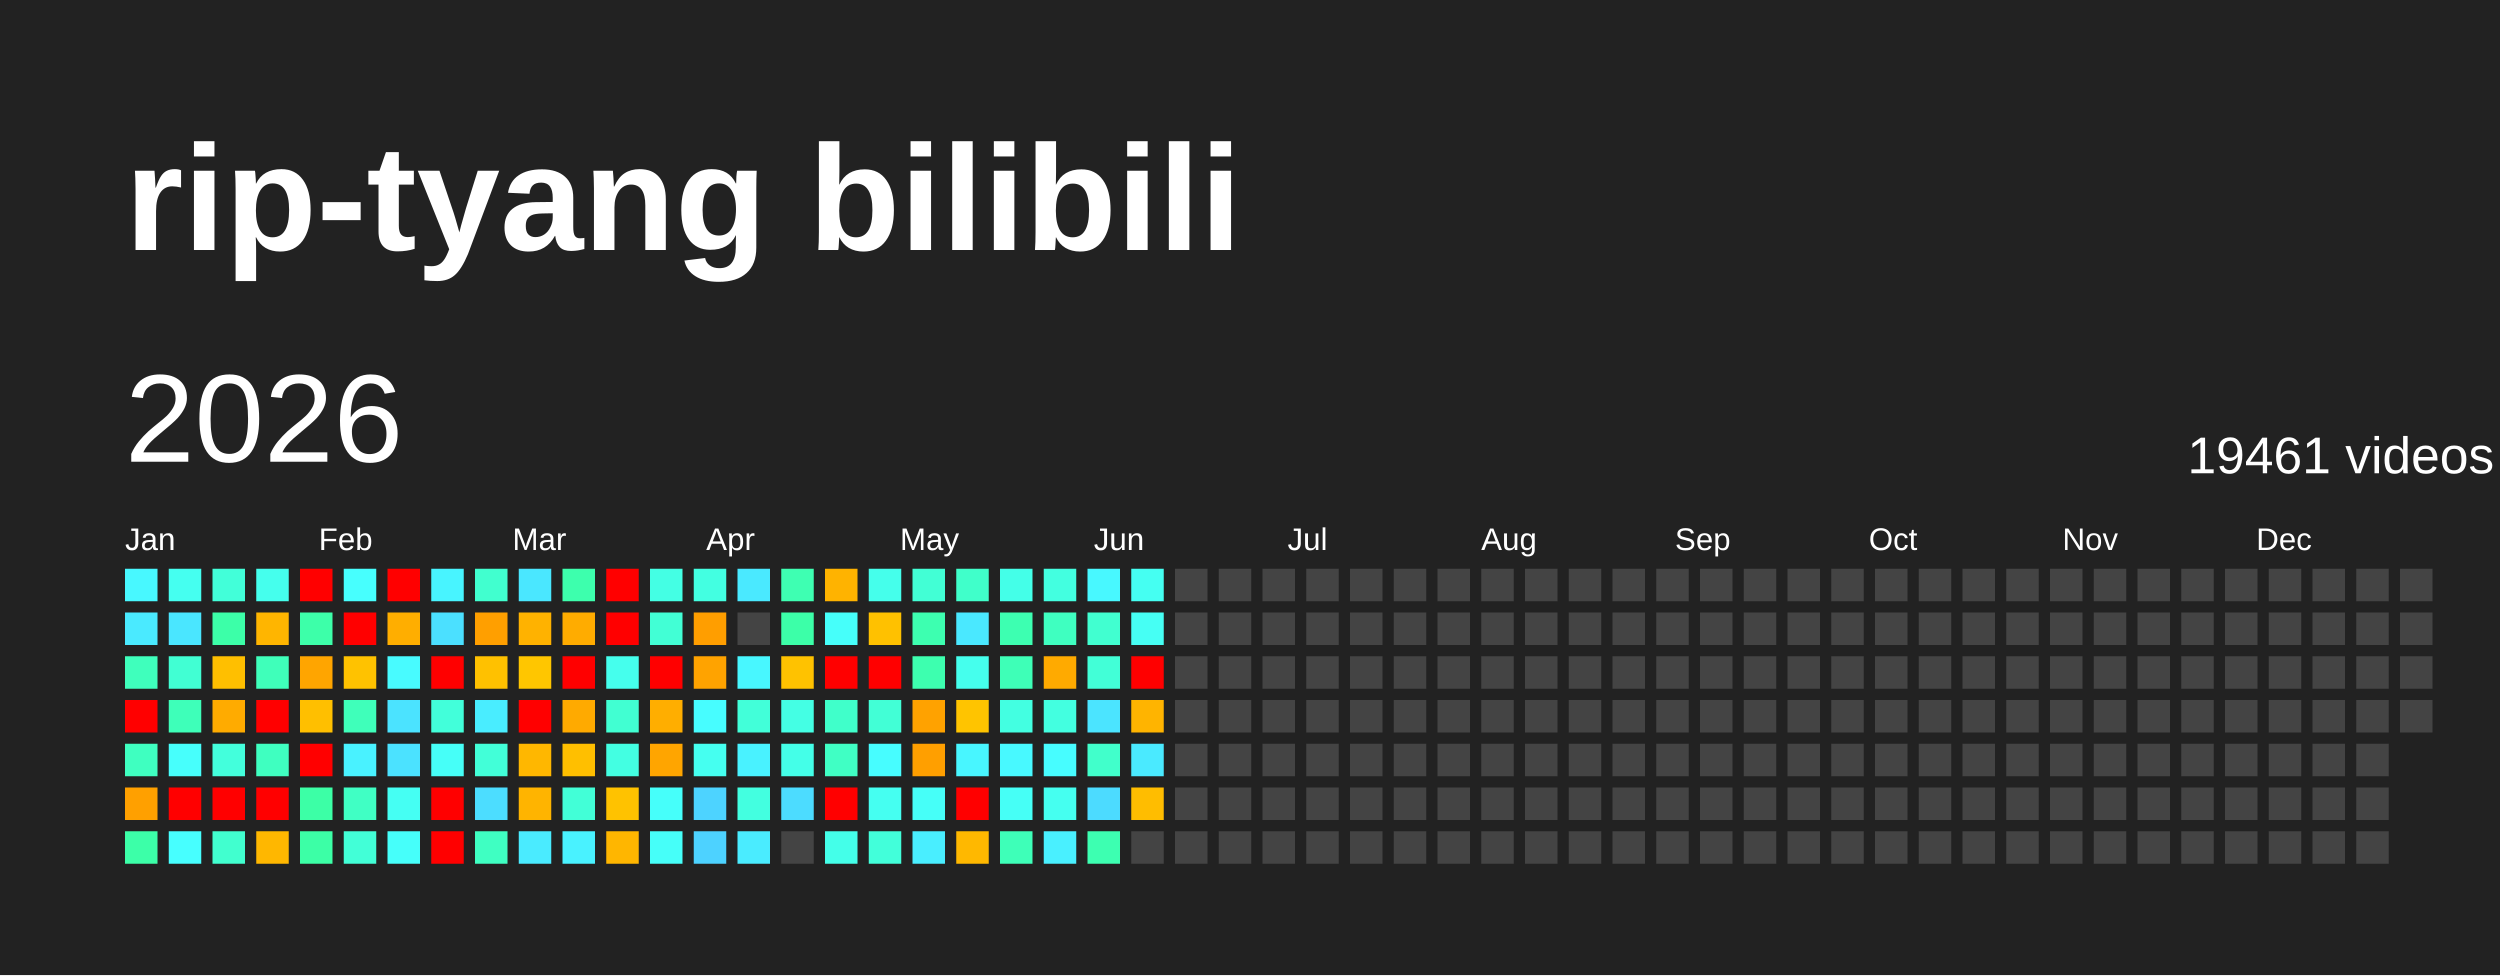
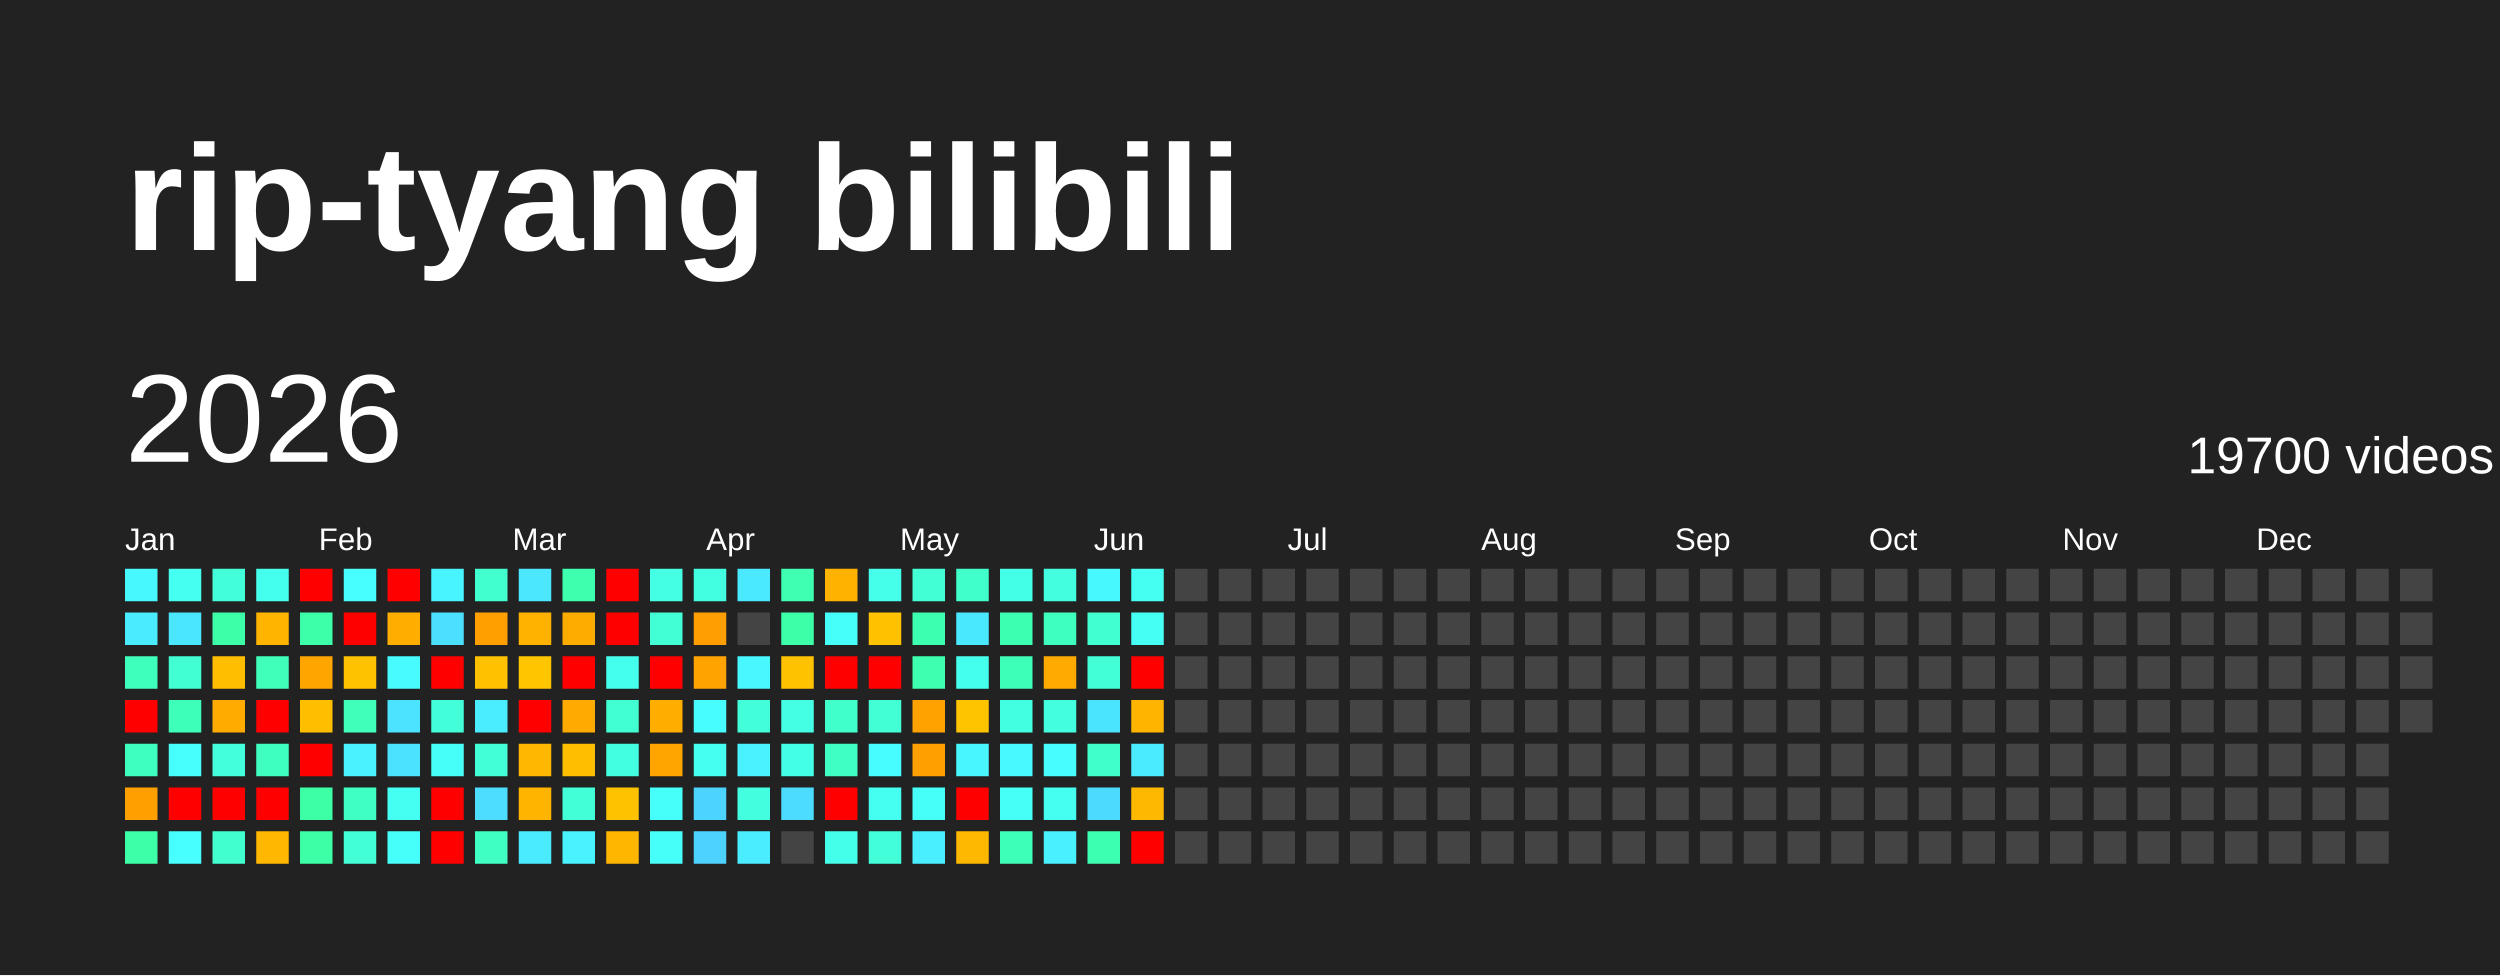
<svg xmlns="http://www.w3.org/2000/svg" baseProfile="full" height="78mm" version="1.1" viewBox="0,0,200,78" width="200mm">
  <defs />
  <rect fill="#222222" height="78" width="200" x="0" y="0" />
  <text fill="#FFFFFF" style="font-size:12px; font-family:Arial; font-weight:bold;" x="10" y="20">rip-tyang bilibili</text>
  <text dominant-baseline="hanging" fill="#FFFFFF" style="font-size:10.0px; font-family:Arial;" x="10" y="30">2026</text>
-   <text dominant-baseline="hanging" fill="#FFFFFF" style="font-size:4.125px; font-family:Arial;" x="175" y="35">19461 videos</text>
+   <text dominant-baseline="hanging" fill="#FFFFFF" style="font-size:4.125px; font-family:Arial;" x="175" y="35">19700 videos</text>
  <text fill="#FFFFFF" style="font-size:2.5px; font-family:Arial" x="10.0" y="44">Jan</text>
  <text fill="#FFFFFF" style="font-size:2.5px; font-family:Arial" x="25.5" y="44">Feb</text>
  <text fill="#FFFFFF" style="font-size:2.5px; font-family:Arial" x="41.0" y="44">Mar</text>
  <text fill="#FFFFFF" style="font-size:2.5px; font-family:Arial" x="56.5" y="44">Apr</text>
  <text fill="#FFFFFF" style="font-size:2.5px; font-family:Arial" x="72.0" y="44">May</text>
  <text fill="#FFFFFF" style="font-size:2.5px; font-family:Arial" x="87.5" y="44">Jun</text>
  <text fill="#FFFFFF" style="font-size:2.5px; font-family:Arial" x="103.0" y="44">Jul</text>
  <text fill="#FFFFFF" style="font-size:2.5px; font-family:Arial" x="118.5" y="44">Aug</text>
  <text fill="#FFFFFF" style="font-size:2.5px; font-family:Arial" x="134.0" y="44">Sep</text>
  <text fill="#FFFFFF" style="font-size:2.5px; font-family:Arial" x="149.5" y="44">Oct</text>
  <text fill="#FFFFFF" style="font-size:2.5px; font-family:Arial" x="165.0" y="44">Nov</text>
  <text fill="#FFFFFF" style="font-size:2.5px; font-family:Arial" x="180.5" y="44">Dec</text>
  <rect fill="#48f8ff" height="2.6" width="2.6" x="10.0" y="45.5" />
  <rect fill="#4aeaff" height="2.6" width="2.6" x="10.0" y="49.0" />
  <rect fill="#3fffbc" height="2.6" width="2.6" x="10.0" y="52.5" />
  <rect fill="red" height="2.6" width="2.6" x="10.0" y="56.0" />
  <rect fill="#3fffc0" height="2.6" width="2.6" x="10.0" y="59.5" />
  <rect fill="#ffa000" height="2.6" width="2.6" x="10.0" y="63.0" />
  <rect fill="#3cffa8" height="2.6" width="2.6" x="10.0" y="66.5" />
  <rect fill="#45fff0" height="2.6" width="2.6" x="13.5" y="45.5" />
  <rect fill="#4ae6ff" height="2.6" width="2.6" x="13.5" y="49.0" />
  <rect fill="#41ffd3" height="2.6" width="2.6" x="13.5" y="52.5" />
  <rect fill="#3effb9" height="2.6" width="2.6" x="13.5" y="56.0" />
  <rect fill="#47fffc" height="2.6" width="2.6" x="13.5" y="59.5" />
  <rect fill="red" height="2.6" width="2.6" x="13.5" y="63.0" />
  <rect fill="#47ffff" height="2.6" width="2.6" x="13.5" y="66.5" />
  <rect fill="#42ffd9" height="2.6" width="2.6" x="17.0" y="45.5" />
  <rect fill="#3cffa8" height="2.6" width="2.6" x="17.0" y="49.0" />
  <rect fill="#ffbf00" height="2.6" width="2.6" x="17.0" y="52.5" />
  <rect fill="#ffab00" height="2.6" width="2.6" x="17.0" y="56.0" />
  <rect fill="#43ffdc" height="2.6" width="2.6" x="17.0" y="59.5" />
  <rect fill="red" height="2.6" width="2.6" x="17.0" y="63.0" />
  <rect fill="#41ffcf" height="2.6" width="2.6" x="17.0" y="66.5" />
  <rect fill="#45ffed" height="2.6" width="2.6" x="20.5" y="45.5" />
  <rect fill="#ffb500" height="2.6" width="2.6" x="20.5" y="49.0" />
  <rect fill="#3fffba" height="2.6" width="2.6" x="20.5" y="52.5" />
  <rect fill="red" height="2.6" width="2.6" x="20.5" y="56.0" />
  <rect fill="#3fffc0" height="2.6" width="2.6" x="20.5" y="59.5" />
  <rect fill="red" height="2.6" width="2.6" x="20.5" y="63.0" />
  <rect fill="#ffb700" height="2.6" width="2.6" x="20.5" y="66.5" />
  <rect fill="red" height="2.6" width="2.6" x="24.0" y="45.5" />
  <rect fill="#3dffa9" height="2.6" width="2.6" x="24.0" y="49.0" />
  <rect fill="#ffa500" height="2.6" width="2.6" x="24.0" y="52.5" />
  <rect fill="#ffbf00" height="2.6" width="2.6" x="24.0" y="56.0" />
  <rect fill="red" height="2.6" width="2.6" x="24.0" y="59.5" />
  <rect fill="#3cffa6" height="2.6" width="2.6" x="24.0" y="63.0" />
  <rect fill="#3cffa6" height="2.6" width="2.6" x="24.0" y="66.5" />
  <rect fill="#47fffe" height="2.6" width="2.6" x="27.5" y="45.5" />
  <rect fill="red" height="2.6" width="2.6" x="27.5" y="49.0" />
  <rect fill="#ffc200" height="2.6" width="2.6" x="27.5" y="52.5" />
  <rect fill="#3fffba" height="2.6" width="2.6" x="27.5" y="56.0" />
  <rect fill="#49f2ff" height="2.6" width="2.6" x="27.5" y="59.5" />
  <rect fill="#40ffc4" height="2.6" width="2.6" x="27.5" y="63.0" />
  <rect fill="#42ffd7" height="2.6" width="2.6" x="27.5" y="66.5" />
  <rect fill="red" height="2.6" width="2.6" x="31.0" y="45.5" />
  <rect fill="#ffae00" height="2.6" width="2.6" x="31.0" y="49.0" />
  <rect fill="#48fbff" height="2.6" width="2.6" x="31.0" y="52.5" />
  <rect fill="#4be3ff" height="2.6" width="2.6" x="31.0" y="56.0" />
  <rect fill="#4be2ff" height="2.6" width="2.6" x="31.0" y="59.5" />
  <rect fill="#45fff3" height="2.6" width="2.6" x="31.0" y="63.0" />
  <rect fill="#46fffa" height="2.6" width="2.6" x="31.0" y="66.5" />
  <rect fill="#48f4ff" height="2.6" width="2.6" x="34.5" y="45.5" />
  <rect fill="#4be0ff" height="2.6" width="2.6" x="34.5" y="49.0" />
  <rect fill="red" height="2.6" width="2.6" x="34.5" y="52.5" />
  <rect fill="#42ffda" height="2.6" width="2.6" x="34.5" y="56.0" />
  <rect fill="#46fff8" height="2.6" width="2.6" x="34.5" y="59.5" />
  <rect fill="red" height="2.6" width="2.6" x="34.5" y="63.0" />
  <rect fill="red" height="2.6" width="2.6" x="34.5" y="66.5" />
  <rect fill="#41ffcf" height="2.6" width="2.6" x="38.0" y="45.5" />
  <rect fill="#ff9f00" height="2.6" width="2.6" x="38.0" y="49.0" />
  <rect fill="#ffc100" height="2.6" width="2.6" x="38.0" y="52.5" />
  <rect fill="#49edff" height="2.6" width="2.6" x="38.0" y="56.0" />
  <rect fill="#42ffd8" height="2.6" width="2.6" x="38.0" y="59.5" />
  <rect fill="#4cddff" height="2.6" width="2.6" x="38.0" y="63.0" />
  <rect fill="#3fffc2" height="2.6" width="2.6" x="38.0" y="66.5" />
  <rect fill="#4ae7ff" height="2.6" width="2.6" x="41.5" y="45.5" />
  <rect fill="#ffb200" height="2.6" width="2.6" x="41.5" y="49.0" />
  <rect fill="#ffc600" height="2.6" width="2.6" x="41.5" y="52.5" />
  <rect fill="red" height="2.6" width="2.6" x="41.5" y="56.0" />
  <rect fill="#ffb700" height="2.6" width="2.6" x="41.5" y="59.5" />
  <rect fill="#ffb400" height="2.6" width="2.6" x="41.5" y="63.0" />
  <rect fill="#4aebff" height="2.6" width="2.6" x="41.5" y="66.5" />
  <rect fill="#3dffad" height="2.6" width="2.6" x="45.0" y="45.5" />
  <rect fill="#ffac00" height="2.6" width="2.6" x="45.0" y="49.0" />
  <rect fill="red" height="2.6" width="2.6" x="45.0" y="52.5" />
  <rect fill="#ffaa00" height="2.6" width="2.6" x="45.0" y="56.0" />
  <rect fill="#ffbf00" height="2.6" width="2.6" x="45.0" y="59.5" />
  <rect fill="#42ffd7" height="2.6" width="2.6" x="45.0" y="63.0" />
  <rect fill="#49f2ff" height="2.6" width="2.6" x="45.0" y="66.5" />
  <rect fill="red" height="2.6" width="2.6" x="48.5" y="45.5" />
  <rect fill="red" height="2.6" width="2.6" x="48.5" y="49.0" />
  <rect fill="#45ffed" height="2.6" width="2.6" x="48.5" y="52.5" />
  <rect fill="#41ffd2" height="2.6" width="2.6" x="48.5" y="56.0" />
  <rect fill="#43ffe2" height="2.6" width="2.6" x="48.5" y="59.5" />
  <rect fill="#ffc200" height="2.6" width="2.6" x="48.5" y="63.0" />
  <rect fill="#ffb600" height="2.6" width="2.6" x="48.5" y="66.5" />
  <rect fill="#44ffe4" height="2.6" width="2.6" x="52.0" y="45.5" />
  <rect fill="#42ffd5" height="2.6" width="2.6" x="52.0" y="49.0" />
  <rect fill="red" height="2.6" width="2.6" x="52.0" y="52.5" />
  <rect fill="#ffae00" height="2.6" width="2.6" x="52.0" y="56.0" />
  <rect fill="#ffa500" height="2.6" width="2.6" x="52.0" y="59.5" />
  <rect fill="#46fffa" height="2.6" width="2.6" x="52.0" y="63.0" />
  <rect fill="#46fff9" height="2.6" width="2.6" x="52.0" y="66.5" />
  <rect fill="#43ffe1" height="2.6" width="2.6" x="55.5" y="45.5" />
  <rect fill="#ff9e00" height="2.6" width="2.6" x="55.5" y="49.0" />
  <rect fill="#ffa300" height="2.6" width="2.6" x="55.5" y="52.5" />
  <rect fill="#47fdff" height="2.6" width="2.6" x="55.5" y="56.0" />
  <rect fill="#45fff0" height="2.6" width="2.6" x="55.5" y="59.5" />
  <rect fill="#4dd3ff" height="2.6" width="2.6" x="55.5" y="63.0" />
  <rect fill="#4dd2ff" height="2.6" width="2.6" x="55.5" y="66.5" />
  <rect fill="#4ae9ff" height="2.6" width="2.6" x="59.0" y="45.5" />
  <rect fill="#444444" height="2.6" width="2.6" x="59.0" y="49.0" />
  <rect fill="#48f7ff" height="2.6" width="2.6" x="59.0" y="52.5" />
  <rect fill="#42ffd9" height="2.6" width="2.6" x="59.0" y="56.0" />
  <rect fill="#49f2ff" height="2.6" width="2.6" x="59.0" y="59.5" />
  <rect fill="#43ffe0" height="2.6" width="2.6" x="59.0" y="63.0" />
  <rect fill="#4aecff" height="2.6" width="2.6" x="59.0" y="66.5" />
  <rect fill="#3effb2" height="2.6" width="2.6" x="62.5" y="45.5" />
  <rect fill="#3cffa8" height="2.6" width="2.6" x="62.5" y="49.0" />
  <rect fill="#ffc200" height="2.6" width="2.6" x="62.5" y="52.5" />
  <rect fill="#44ffe4" height="2.6" width="2.6" x="62.5" y="56.0" />
  <rect fill="#44ffe8" height="2.6" width="2.6" x="62.5" y="59.5" />
  <rect fill="#4cdcff" height="2.6" width="2.6" x="62.5" y="63.0" />
  <rect fill="#444444" height="2.6" width="2.6" x="62.5" y="66.5" />
  <rect fill="#ffb300" height="2.6" width="2.6" x="66.0" y="45.5" />
  <rect fill="#46fffa" height="2.6" width="2.6" x="66.0" y="49.0" />
  <rect fill="red" height="2.6" width="2.6" x="66.0" y="52.5" />
  <rect fill="#40ffca" height="2.6" width="2.6" x="66.0" y="56.0" />
  <rect fill="#40ffc4" height="2.6" width="2.6" x="66.0" y="59.5" />
  <rect fill="red" height="2.6" width="2.6" x="66.0" y="63.0" />
  <rect fill="#44ffe9" height="2.6" width="2.6" x="66.0" y="66.5" />
  <rect fill="#45ffeb" height="2.6" width="2.6" x="69.5" y="45.5" />
  <rect fill="#ffc100" height="2.6" width="2.6" x="69.5" y="49.0" />
  <rect fill="red" height="2.6" width="2.6" x="69.5" y="52.5" />
  <rect fill="#42ffd6" height="2.6" width="2.6" x="69.5" y="56.0" />
  <rect fill="#47fdff" height="2.6" width="2.6" x="69.5" y="59.5" />
  <rect fill="#45fff1" height="2.6" width="2.6" x="69.5" y="63.0" />
  <rect fill="#42ffda" height="2.6" width="2.6" x="69.5" y="66.5" />
  <rect fill="#42ffd5" height="2.6" width="2.6" x="73.0" y="45.5" />
  <rect fill="#3dffb0" height="2.6" width="2.6" x="73.0" y="49.0" />
  <rect fill="#3dffaf" height="2.6" width="2.6" x="73.0" y="52.5" />
  <rect fill="#ffa200" height="2.6" width="2.6" x="73.0" y="56.0" />
  <rect fill="#ff9f00" height="2.6" width="2.6" x="73.0" y="59.5" />
  <rect fill="#46fff8" height="2.6" width="2.6" x="73.0" y="63.0" />
  <rect fill="#49eeff" height="2.6" width="2.6" x="73.0" y="66.5" />
  <rect fill="#40ffca" height="2.6" width="2.6" x="76.5" y="45.5" />
  <rect fill="#4ae8ff" height="2.6" width="2.6" x="76.5" y="49.0" />
  <rect fill="#45ffed" height="2.6" width="2.6" x="76.5" y="52.5" />
  <rect fill="#ffc400" height="2.6" width="2.6" x="76.5" y="56.0" />
  <rect fill="#48f6ff" height="2.6" width="2.6" x="76.5" y="59.5" />
  <rect fill="red" height="2.6" width="2.6" x="76.5" y="63.0" />
  <rect fill="#ffb800" height="2.6" width="2.6" x="76.5" y="66.5" />
  <rect fill="#44ffe8" height="2.6" width="2.6" x="80.0" y="45.5" />
  <rect fill="#3dffb1" height="2.6" width="2.6" x="80.0" y="49.0" />
  <rect fill="#3effb7" height="2.6" width="2.6" x="80.0" y="52.5" />
  <rect fill="#43ffe1" height="2.6" width="2.6" x="80.0" y="56.0" />
  <rect fill="#48f9ff" height="2.6" width="2.6" x="80.0" y="59.5" />
  <rect fill="#46fff6" height="2.6" width="2.6" x="80.0" y="63.0" />
  <rect fill="#3effb8" height="2.6" width="2.6" x="80.0" y="66.5" />
  <rect fill="#43ffe0" height="2.6" width="2.6" x="83.5" y="45.5" />
  <rect fill="#3fffc0" height="2.6" width="2.6" x="83.5" y="49.0" />
  <rect fill="#ffaa00" height="2.6" width="2.6" x="83.5" y="52.5" />
  <rect fill="#43ffe0" height="2.6" width="2.6" x="83.5" y="56.0" />
  <rect fill="#47fdff" height="2.6" width="2.6" x="83.5" y="59.5" />
  <rect fill="#45fff0" height="2.6" width="2.6" x="83.5" y="63.0" />
  <rect fill="#49f0ff" height="2.6" width="2.6" x="83.5" y="66.5" />
  <rect fill="#48f8ff" height="2.6" width="2.6" x="87.0" y="45.5" />
  <rect fill="#41ffd0" height="2.6" width="2.6" x="87.0" y="49.0" />
  <rect fill="#42ffd7" height="2.6" width="2.6" x="87.0" y="52.5" />
  <rect fill="#4be4ff" height="2.6" width="2.6" x="87.0" y="56.0" />
  <rect fill="#41ffcb" height="2.6" width="2.6" x="87.0" y="59.5" />
  <rect fill="#4cdbff" height="2.6" width="2.6" x="87.0" y="63.0" />
  <rect fill="#3dffb1" height="2.6" width="2.6" x="87.0" y="66.5" />
  <rect fill="#45fff2" height="2.6" width="2.6" x="90.5" y="45.5" />
  <rect fill="#46fff4" height="2.6" width="2.6" x="90.5" y="49.0" />
  <rect fill="red" height="2.6" width="2.6" x="90.5" y="52.5" />
  <rect fill="#ffb400" height="2.6" width="2.6" x="90.5" y="56.0" />
  <rect fill="#4aeaff" height="2.6" width="2.6" x="90.5" y="59.5" />
-   <rect fill="#ffbd00" height="2.6" width="2.6" x="90.5" y="63.0" />
-   <rect fill="#444444" height="2.6" width="2.6" x="90.5" y="66.5" />
+   <rect fill="#ffb800" height="2.6" width="2.6" x="90.5" y="63.0" />
+   <rect fill="red" height="2.6" width="2.6" x="90.5" y="66.5" />
  <rect fill="#444444" height="2.6" width="2.6" x="94.0" y="45.5" />
  <rect fill="#444444" height="2.6" width="2.6" x="94.0" y="49.0" />
  <rect fill="#444444" height="2.6" width="2.6" x="94.0" y="52.5" />
  <rect fill="#444444" height="2.6" width="2.6" x="94.0" y="56.0" />
  <rect fill="#444444" height="2.6" width="2.6" x="94.0" y="59.5" />
  <rect fill="#444444" height="2.6" width="2.6" x="94.0" y="63.0" />
  <rect fill="#444444" height="2.6" width="2.6" x="94.0" y="66.5" />
  <rect fill="#444444" height="2.6" width="2.6" x="97.5" y="45.5" />
  <rect fill="#444444" height="2.6" width="2.6" x="97.5" y="49.0" />
  <rect fill="#444444" height="2.6" width="2.6" x="97.5" y="52.5" />
  <rect fill="#444444" height="2.6" width="2.6" x="97.5" y="56.0" />
  <rect fill="#444444" height="2.6" width="2.6" x="97.5" y="59.5" />
  <rect fill="#444444" height="2.6" width="2.6" x="97.5" y="63.0" />
  <rect fill="#444444" height="2.6" width="2.6" x="97.5" y="66.5" />
  <rect fill="#444444" height="2.6" width="2.6" x="101.0" y="45.5" />
  <rect fill="#444444" height="2.6" width="2.6" x="101.0" y="49.0" />
  <rect fill="#444444" height="2.6" width="2.6" x="101.0" y="52.5" />
  <rect fill="#444444" height="2.6" width="2.6" x="101.0" y="56.0" />
  <rect fill="#444444" height="2.6" width="2.6" x="101.0" y="59.5" />
  <rect fill="#444444" height="2.6" width="2.6" x="101.0" y="63.0" />
  <rect fill="#444444" height="2.6" width="2.6" x="101.0" y="66.5" />
  <rect fill="#444444" height="2.6" width="2.6" x="104.5" y="45.5" />
  <rect fill="#444444" height="2.6" width="2.6" x="104.5" y="49.0" />
  <rect fill="#444444" height="2.6" width="2.6" x="104.5" y="52.5" />
  <rect fill="#444444" height="2.6" width="2.6" x="104.5" y="56.0" />
  <rect fill="#444444" height="2.6" width="2.6" x="104.5" y="59.5" />
  <rect fill="#444444" height="2.6" width="2.6" x="104.5" y="63.0" />
  <rect fill="#444444" height="2.6" width="2.6" x="104.5" y="66.5" />
  <rect fill="#444444" height="2.6" width="2.6" x="108.0" y="45.5" />
  <rect fill="#444444" height="2.6" width="2.6" x="108.0" y="49.0" />
  <rect fill="#444444" height="2.6" width="2.6" x="108.0" y="52.5" />
  <rect fill="#444444" height="2.6" width="2.6" x="108.0" y="56.0" />
  <rect fill="#444444" height="2.6" width="2.6" x="108.0" y="59.5" />
  <rect fill="#444444" height="2.6" width="2.6" x="108.0" y="63.0" />
  <rect fill="#444444" height="2.6" width="2.6" x="108.0" y="66.5" />
  <rect fill="#444444" height="2.6" width="2.6" x="111.5" y="45.5" />
  <rect fill="#444444" height="2.6" width="2.6" x="111.5" y="49.0" />
  <rect fill="#444444" height="2.6" width="2.6" x="111.5" y="52.5" />
  <rect fill="#444444" height="2.6" width="2.6" x="111.5" y="56.0" />
  <rect fill="#444444" height="2.6" width="2.6" x="111.5" y="59.5" />
  <rect fill="#444444" height="2.6" width="2.6" x="111.5" y="63.0" />
  <rect fill="#444444" height="2.6" width="2.6" x="111.5" y="66.5" />
  <rect fill="#444444" height="2.6" width="2.6" x="115.0" y="45.5" />
  <rect fill="#444444" height="2.6" width="2.6" x="115.0" y="49.0" />
  <rect fill="#444444" height="2.6" width="2.6" x="115.0" y="52.5" />
  <rect fill="#444444" height="2.6" width="2.6" x="115.0" y="56.0" />
  <rect fill="#444444" height="2.6" width="2.6" x="115.0" y="59.5" />
  <rect fill="#444444" height="2.6" width="2.6" x="115.0" y="63.0" />
  <rect fill="#444444" height="2.6" width="2.6" x="115.0" y="66.5" />
  <rect fill="#444444" height="2.6" width="2.6" x="118.5" y="45.5" />
  <rect fill="#444444" height="2.6" width="2.6" x="118.5" y="49.0" />
  <rect fill="#444444" height="2.6" width="2.6" x="118.5" y="52.5" />
  <rect fill="#444444" height="2.6" width="2.6" x="118.5" y="56.0" />
  <rect fill="#444444" height="2.6" width="2.6" x="118.5" y="59.5" />
  <rect fill="#444444" height="2.6" width="2.6" x="118.5" y="63.0" />
  <rect fill="#444444" height="2.6" width="2.6" x="118.5" y="66.5" />
  <rect fill="#444444" height="2.6" width="2.6" x="122.0" y="45.5" />
  <rect fill="#444444" height="2.6" width="2.6" x="122.0" y="49.0" />
  <rect fill="#444444" height="2.6" width="2.6" x="122.0" y="52.5" />
  <rect fill="#444444" height="2.6" width="2.6" x="122.0" y="56.0" />
  <rect fill="#444444" height="2.6" width="2.6" x="122.0" y="59.5" />
  <rect fill="#444444" height="2.6" width="2.6" x="122.0" y="63.0" />
  <rect fill="#444444" height="2.6" width="2.6" x="122.0" y="66.5" />
  <rect fill="#444444" height="2.6" width="2.6" x="125.5" y="45.5" />
  <rect fill="#444444" height="2.6" width="2.6" x="125.5" y="49.0" />
  <rect fill="#444444" height="2.6" width="2.6" x="125.5" y="52.5" />
  <rect fill="#444444" height="2.6" width="2.6" x="125.5" y="56.0" />
  <rect fill="#444444" height="2.6" width="2.6" x="125.5" y="59.5" />
  <rect fill="#444444" height="2.6" width="2.6" x="125.5" y="63.0" />
  <rect fill="#444444" height="2.6" width="2.6" x="125.5" y="66.5" />
  <rect fill="#444444" height="2.6" width="2.6" x="129.0" y="45.5" />
  <rect fill="#444444" height="2.6" width="2.6" x="129.0" y="49.0" />
  <rect fill="#444444" height="2.6" width="2.6" x="129.0" y="52.5" />
  <rect fill="#444444" height="2.6" width="2.6" x="129.0" y="56.0" />
  <rect fill="#444444" height="2.6" width="2.6" x="129.0" y="59.5" />
  <rect fill="#444444" height="2.6" width="2.6" x="129.0" y="63.0" />
  <rect fill="#444444" height="2.6" width="2.6" x="129.0" y="66.5" />
  <rect fill="#444444" height="2.6" width="2.6" x="132.5" y="45.5" />
  <rect fill="#444444" height="2.6" width="2.6" x="132.5" y="49.0" />
  <rect fill="#444444" height="2.6" width="2.6" x="132.5" y="52.5" />
  <rect fill="#444444" height="2.6" width="2.6" x="132.5" y="56.0" />
  <rect fill="#444444" height="2.6" width="2.6" x="132.5" y="59.5" />
  <rect fill="#444444" height="2.6" width="2.6" x="132.5" y="63.0" />
  <rect fill="#444444" height="2.6" width="2.6" x="132.5" y="66.5" />
  <rect fill="#444444" height="2.6" width="2.6" x="136.0" y="45.5" />
  <rect fill="#444444" height="2.6" width="2.6" x="136.0" y="49.0" />
  <rect fill="#444444" height="2.6" width="2.6" x="136.0" y="52.5" />
  <rect fill="#444444" height="2.6" width="2.6" x="136.0" y="56.0" />
  <rect fill="#444444" height="2.6" width="2.6" x="136.0" y="59.5" />
  <rect fill="#444444" height="2.6" width="2.6" x="136.0" y="63.0" />
  <rect fill="#444444" height="2.6" width="2.6" x="136.0" y="66.5" />
  <rect fill="#444444" height="2.6" width="2.6" x="139.5" y="45.5" />
  <rect fill="#444444" height="2.6" width="2.6" x="139.5" y="49.0" />
  <rect fill="#444444" height="2.6" width="2.6" x="139.5" y="52.5" />
  <rect fill="#444444" height="2.6" width="2.6" x="139.5" y="56.0" />
  <rect fill="#444444" height="2.6" width="2.6" x="139.5" y="59.5" />
  <rect fill="#444444" height="2.6" width="2.6" x="139.5" y="63.0" />
  <rect fill="#444444" height="2.6" width="2.6" x="139.5" y="66.5" />
  <rect fill="#444444" height="2.6" width="2.6" x="143.0" y="45.5" />
  <rect fill="#444444" height="2.6" width="2.6" x="143.0" y="49.0" />
  <rect fill="#444444" height="2.6" width="2.6" x="143.0" y="52.5" />
  <rect fill="#444444" height="2.6" width="2.6" x="143.0" y="56.0" />
  <rect fill="#444444" height="2.6" width="2.6" x="143.0" y="59.5" />
  <rect fill="#444444" height="2.6" width="2.6" x="143.0" y="63.0" />
  <rect fill="#444444" height="2.6" width="2.6" x="143.0" y="66.5" />
  <rect fill="#444444" height="2.6" width="2.6" x="146.5" y="45.5" />
  <rect fill="#444444" height="2.6" width="2.6" x="146.5" y="49.0" />
  <rect fill="#444444" height="2.6" width="2.6" x="146.5" y="52.5" />
  <rect fill="#444444" height="2.6" width="2.6" x="146.5" y="56.0" />
  <rect fill="#444444" height="2.6" width="2.6" x="146.5" y="59.5" />
  <rect fill="#444444" height="2.6" width="2.6" x="146.5" y="63.0" />
  <rect fill="#444444" height="2.6" width="2.6" x="146.5" y="66.5" />
  <rect fill="#444444" height="2.6" width="2.6" x="150.0" y="45.5" />
  <rect fill="#444444" height="2.6" width="2.6" x="150.0" y="49.0" />
  <rect fill="#444444" height="2.6" width="2.6" x="150.0" y="52.5" />
  <rect fill="#444444" height="2.6" width="2.6" x="150.0" y="56.0" />
  <rect fill="#444444" height="2.6" width="2.6" x="150.0" y="59.5" />
  <rect fill="#444444" height="2.6" width="2.6" x="150.0" y="63.0" />
  <rect fill="#444444" height="2.6" width="2.6" x="150.0" y="66.5" />
  <rect fill="#444444" height="2.6" width="2.6" x="153.5" y="45.5" />
  <rect fill="#444444" height="2.6" width="2.6" x="153.5" y="49.0" />
  <rect fill="#444444" height="2.6" width="2.6" x="153.5" y="52.5" />
  <rect fill="#444444" height="2.6" width="2.6" x="153.5" y="56.0" />
  <rect fill="#444444" height="2.6" width="2.6" x="153.5" y="59.5" />
  <rect fill="#444444" height="2.6" width="2.6" x="153.5" y="63.0" />
  <rect fill="#444444" height="2.6" width="2.6" x="153.5" y="66.5" />
  <rect fill="#444444" height="2.6" width="2.6" x="157.0" y="45.5" />
  <rect fill="#444444" height="2.6" width="2.6" x="157.0" y="49.0" />
  <rect fill="#444444" height="2.6" width="2.6" x="157.0" y="52.5" />
  <rect fill="#444444" height="2.6" width="2.6" x="157.0" y="56.0" />
  <rect fill="#444444" height="2.6" width="2.6" x="157.0" y="59.5" />
  <rect fill="#444444" height="2.6" width="2.6" x="157.0" y="63.0" />
  <rect fill="#444444" height="2.6" width="2.6" x="157.0" y="66.5" />
  <rect fill="#444444" height="2.6" width="2.6" x="160.5" y="45.5" />
  <rect fill="#444444" height="2.6" width="2.6" x="160.5" y="49.0" />
  <rect fill="#444444" height="2.6" width="2.6" x="160.5" y="52.5" />
  <rect fill="#444444" height="2.6" width="2.6" x="160.5" y="56.0" />
  <rect fill="#444444" height="2.6" width="2.6" x="160.5" y="59.5" />
  <rect fill="#444444" height="2.6" width="2.6" x="160.5" y="63.0" />
  <rect fill="#444444" height="2.6" width="2.6" x="160.5" y="66.5" />
  <rect fill="#444444" height="2.6" width="2.6" x="164.0" y="45.5" />
  <rect fill="#444444" height="2.6" width="2.6" x="164.0" y="49.0" />
  <rect fill="#444444" height="2.6" width="2.6" x="164.0" y="52.5" />
  <rect fill="#444444" height="2.6" width="2.6" x="164.0" y="56.0" />
  <rect fill="#444444" height="2.6" width="2.6" x="164.0" y="59.5" />
  <rect fill="#444444" height="2.6" width="2.6" x="164.0" y="63.0" />
  <rect fill="#444444" height="2.6" width="2.6" x="164.0" y="66.5" />
  <rect fill="#444444" height="2.6" width="2.6" x="167.5" y="45.5" />
  <rect fill="#444444" height="2.6" width="2.6" x="167.5" y="49.0" />
  <rect fill="#444444" height="2.6" width="2.6" x="167.5" y="52.5" />
  <rect fill="#444444" height="2.6" width="2.6" x="167.5" y="56.0" />
  <rect fill="#444444" height="2.6" width="2.6" x="167.5" y="59.5" />
  <rect fill="#444444" height="2.6" width="2.6" x="167.5" y="63.0" />
  <rect fill="#444444" height="2.6" width="2.6" x="167.5" y="66.5" />
  <rect fill="#444444" height="2.6" width="2.6" x="171.0" y="45.5" />
  <rect fill="#444444" height="2.6" width="2.6" x="171.0" y="49.0" />
  <rect fill="#444444" height="2.6" width="2.6" x="171.0" y="52.5" />
  <rect fill="#444444" height="2.6" width="2.6" x="171.0" y="56.0" />
  <rect fill="#444444" height="2.6" width="2.6" x="171.0" y="59.5" />
  <rect fill="#444444" height="2.6" width="2.6" x="171.0" y="63.0" />
  <rect fill="#444444" height="2.6" width="2.6" x="171.0" y="66.5" />
  <rect fill="#444444" height="2.6" width="2.6" x="174.5" y="45.5" />
  <rect fill="#444444" height="2.6" width="2.6" x="174.5" y="49.0" />
  <rect fill="#444444" height="2.6" width="2.6" x="174.5" y="52.5" />
  <rect fill="#444444" height="2.6" width="2.6" x="174.5" y="56.0" />
  <rect fill="#444444" height="2.6" width="2.6" x="174.5" y="59.5" />
  <rect fill="#444444" height="2.6" width="2.6" x="174.5" y="63.0" />
  <rect fill="#444444" height="2.6" width="2.6" x="174.5" y="66.5" />
  <rect fill="#444444" height="2.6" width="2.6" x="178.0" y="45.5" />
  <rect fill="#444444" height="2.6" width="2.6" x="178.0" y="49.0" />
  <rect fill="#444444" height="2.6" width="2.6" x="178.0" y="52.5" />
  <rect fill="#444444" height="2.6" width="2.6" x="178.0" y="56.0" />
  <rect fill="#444444" height="2.6" width="2.6" x="178.0" y="59.5" />
  <rect fill="#444444" height="2.6" width="2.6" x="178.0" y="63.0" />
  <rect fill="#444444" height="2.6" width="2.6" x="178.0" y="66.5" />
  <rect fill="#444444" height="2.6" width="2.6" x="181.5" y="45.5" />
  <rect fill="#444444" height="2.6" width="2.6" x="181.5" y="49.0" />
  <rect fill="#444444" height="2.6" width="2.6" x="181.5" y="52.5" />
  <rect fill="#444444" height="2.6" width="2.6" x="181.5" y="56.0" />
  <rect fill="#444444" height="2.6" width="2.6" x="181.5" y="59.5" />
  <rect fill="#444444" height="2.6" width="2.6" x="181.5" y="63.0" />
  <rect fill="#444444" height="2.6" width="2.6" x="181.5" y="66.5" />
  <rect fill="#444444" height="2.6" width="2.6" x="185.0" y="45.5" />
  <rect fill="#444444" height="2.6" width="2.6" x="185.0" y="49.0" />
  <rect fill="#444444" height="2.6" width="2.6" x="185.0" y="52.5" />
  <rect fill="#444444" height="2.6" width="2.6" x="185.0" y="56.0" />
  <rect fill="#444444" height="2.6" width="2.6" x="185.0" y="59.5" />
  <rect fill="#444444" height="2.6" width="2.6" x="185.0" y="63.0" />
  <rect fill="#444444" height="2.6" width="2.6" x="185.0" y="66.5" />
  <rect fill="#444444" height="2.6" width="2.6" x="188.5" y="45.5" />
  <rect fill="#444444" height="2.6" width="2.6" x="188.5" y="49.0" />
  <rect fill="#444444" height="2.6" width="2.6" x="188.5" y="52.5" />
  <rect fill="#444444" height="2.6" width="2.6" x="188.5" y="56.0" />
  <rect fill="#444444" height="2.6" width="2.6" x="188.5" y="59.5" />
  <rect fill="#444444" height="2.6" width="2.6" x="188.5" y="63.0" />
  <rect fill="#444444" height="2.6" width="2.6" x="188.5" y="66.5" />
  <rect fill="#444444" height="2.6" width="2.6" x="192.0" y="45.5" />
  <rect fill="#444444" height="2.6" width="2.6" x="192.0" y="49.0" />
  <rect fill="#444444" height="2.6" width="2.6" x="192.0" y="52.5" />
  <rect fill="#444444" height="2.6" width="2.6" x="192.0" y="56.0" />
</svg>
